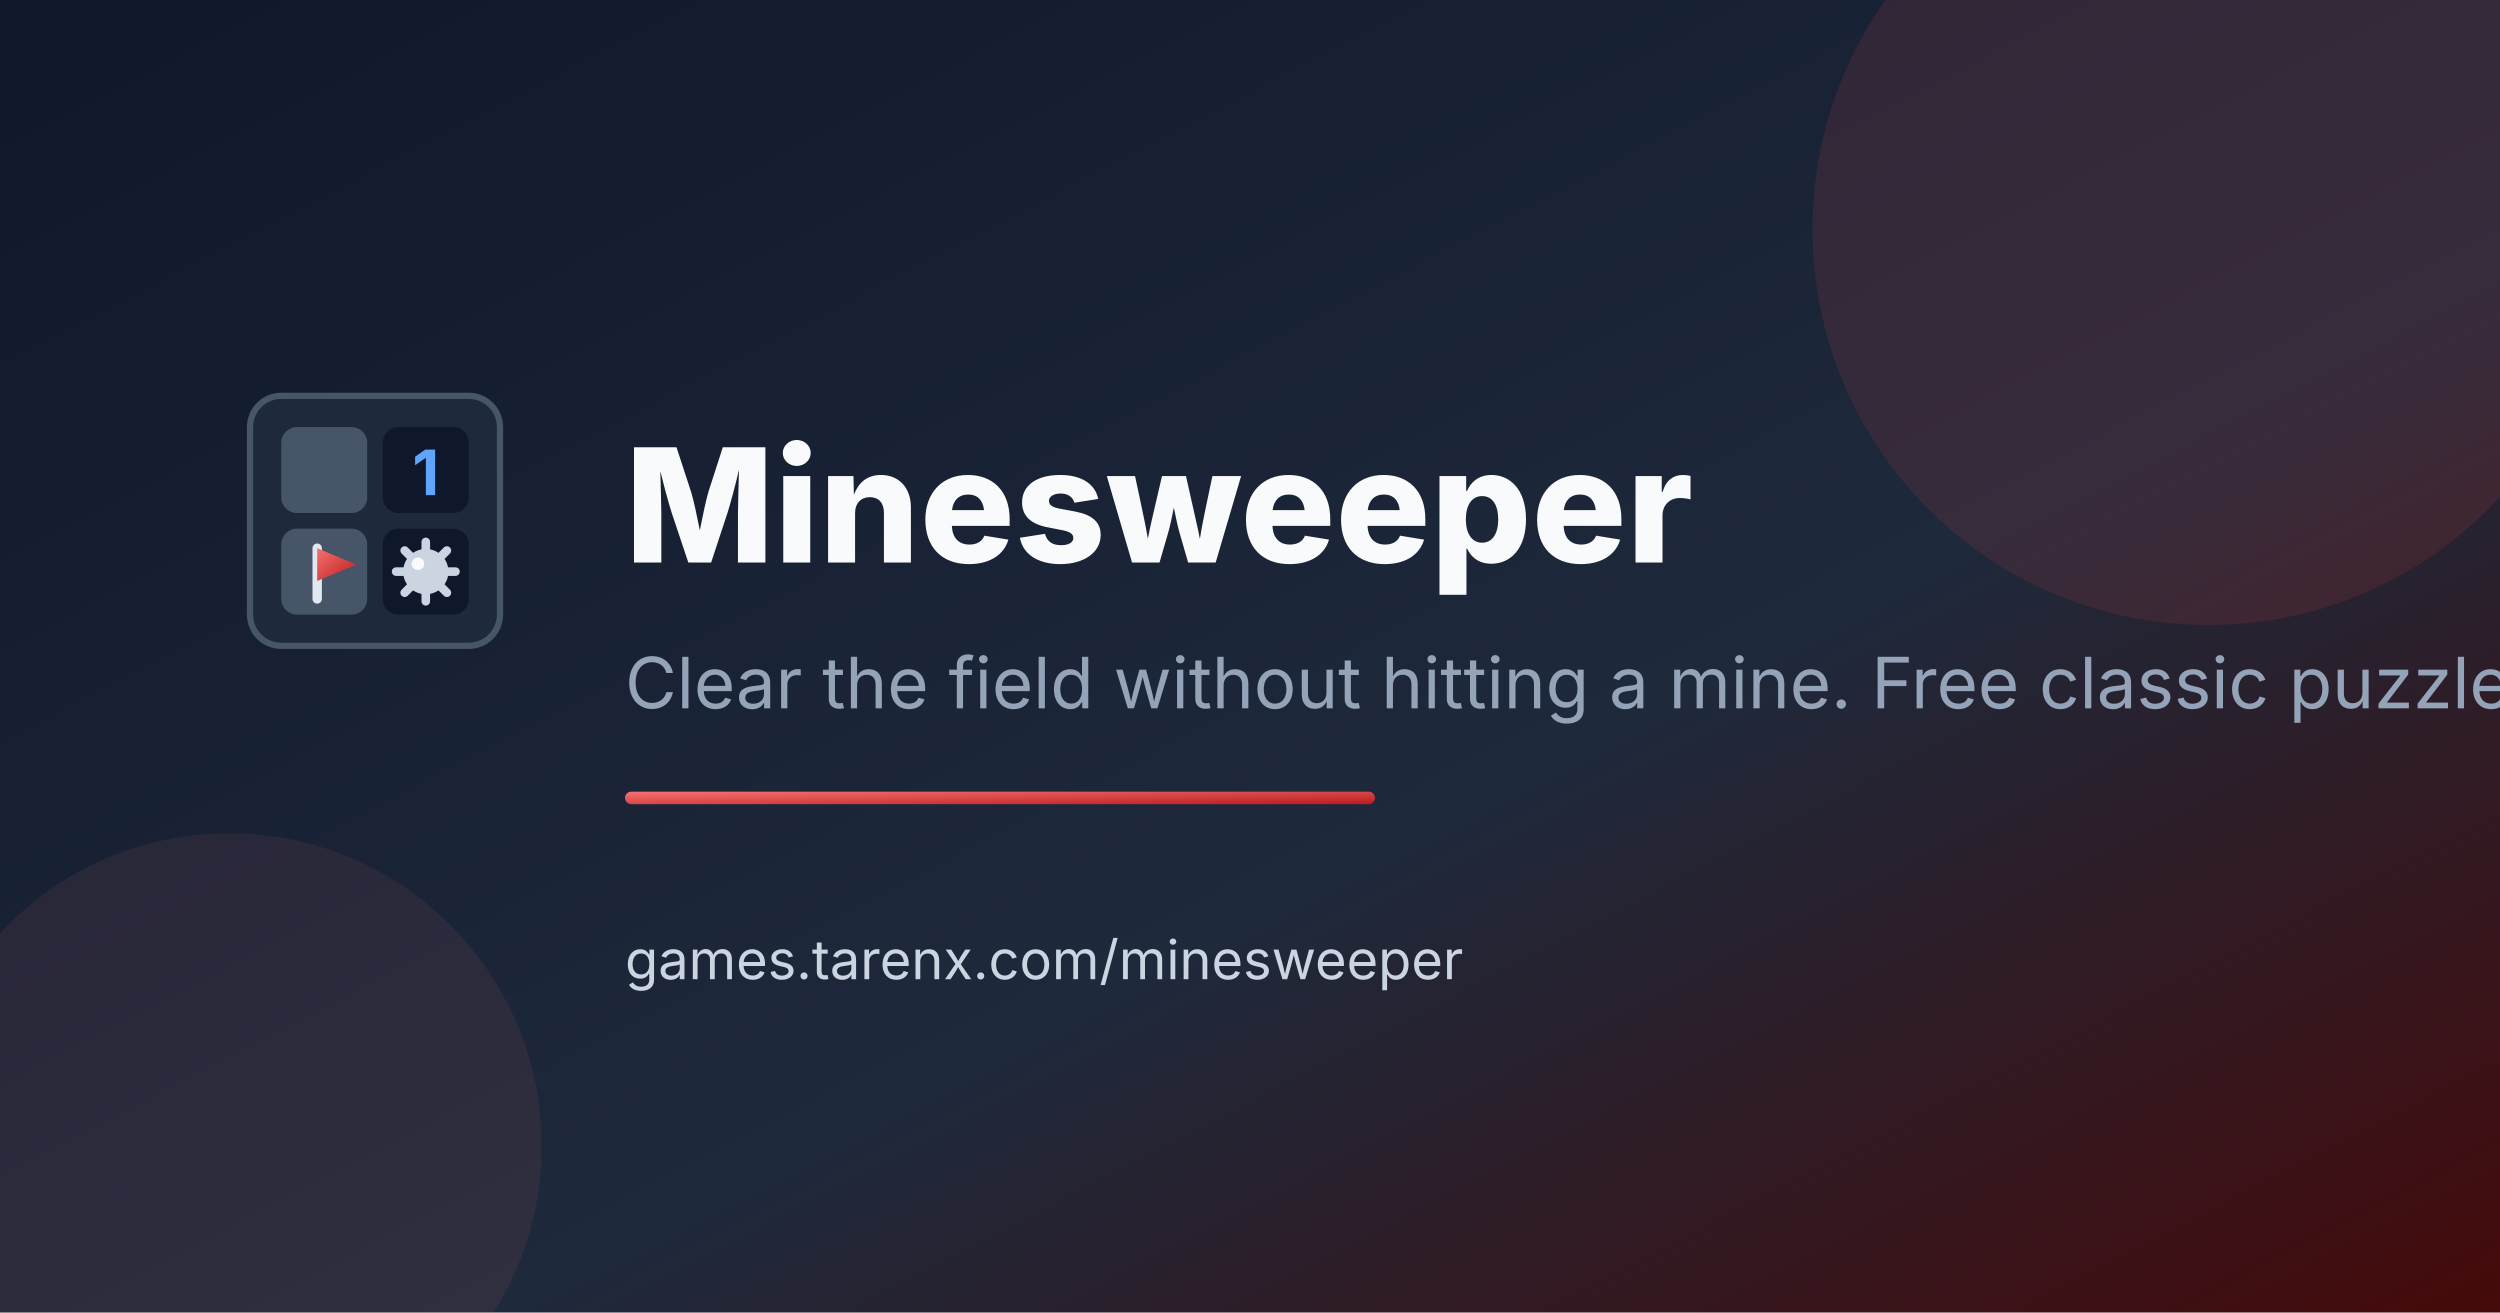
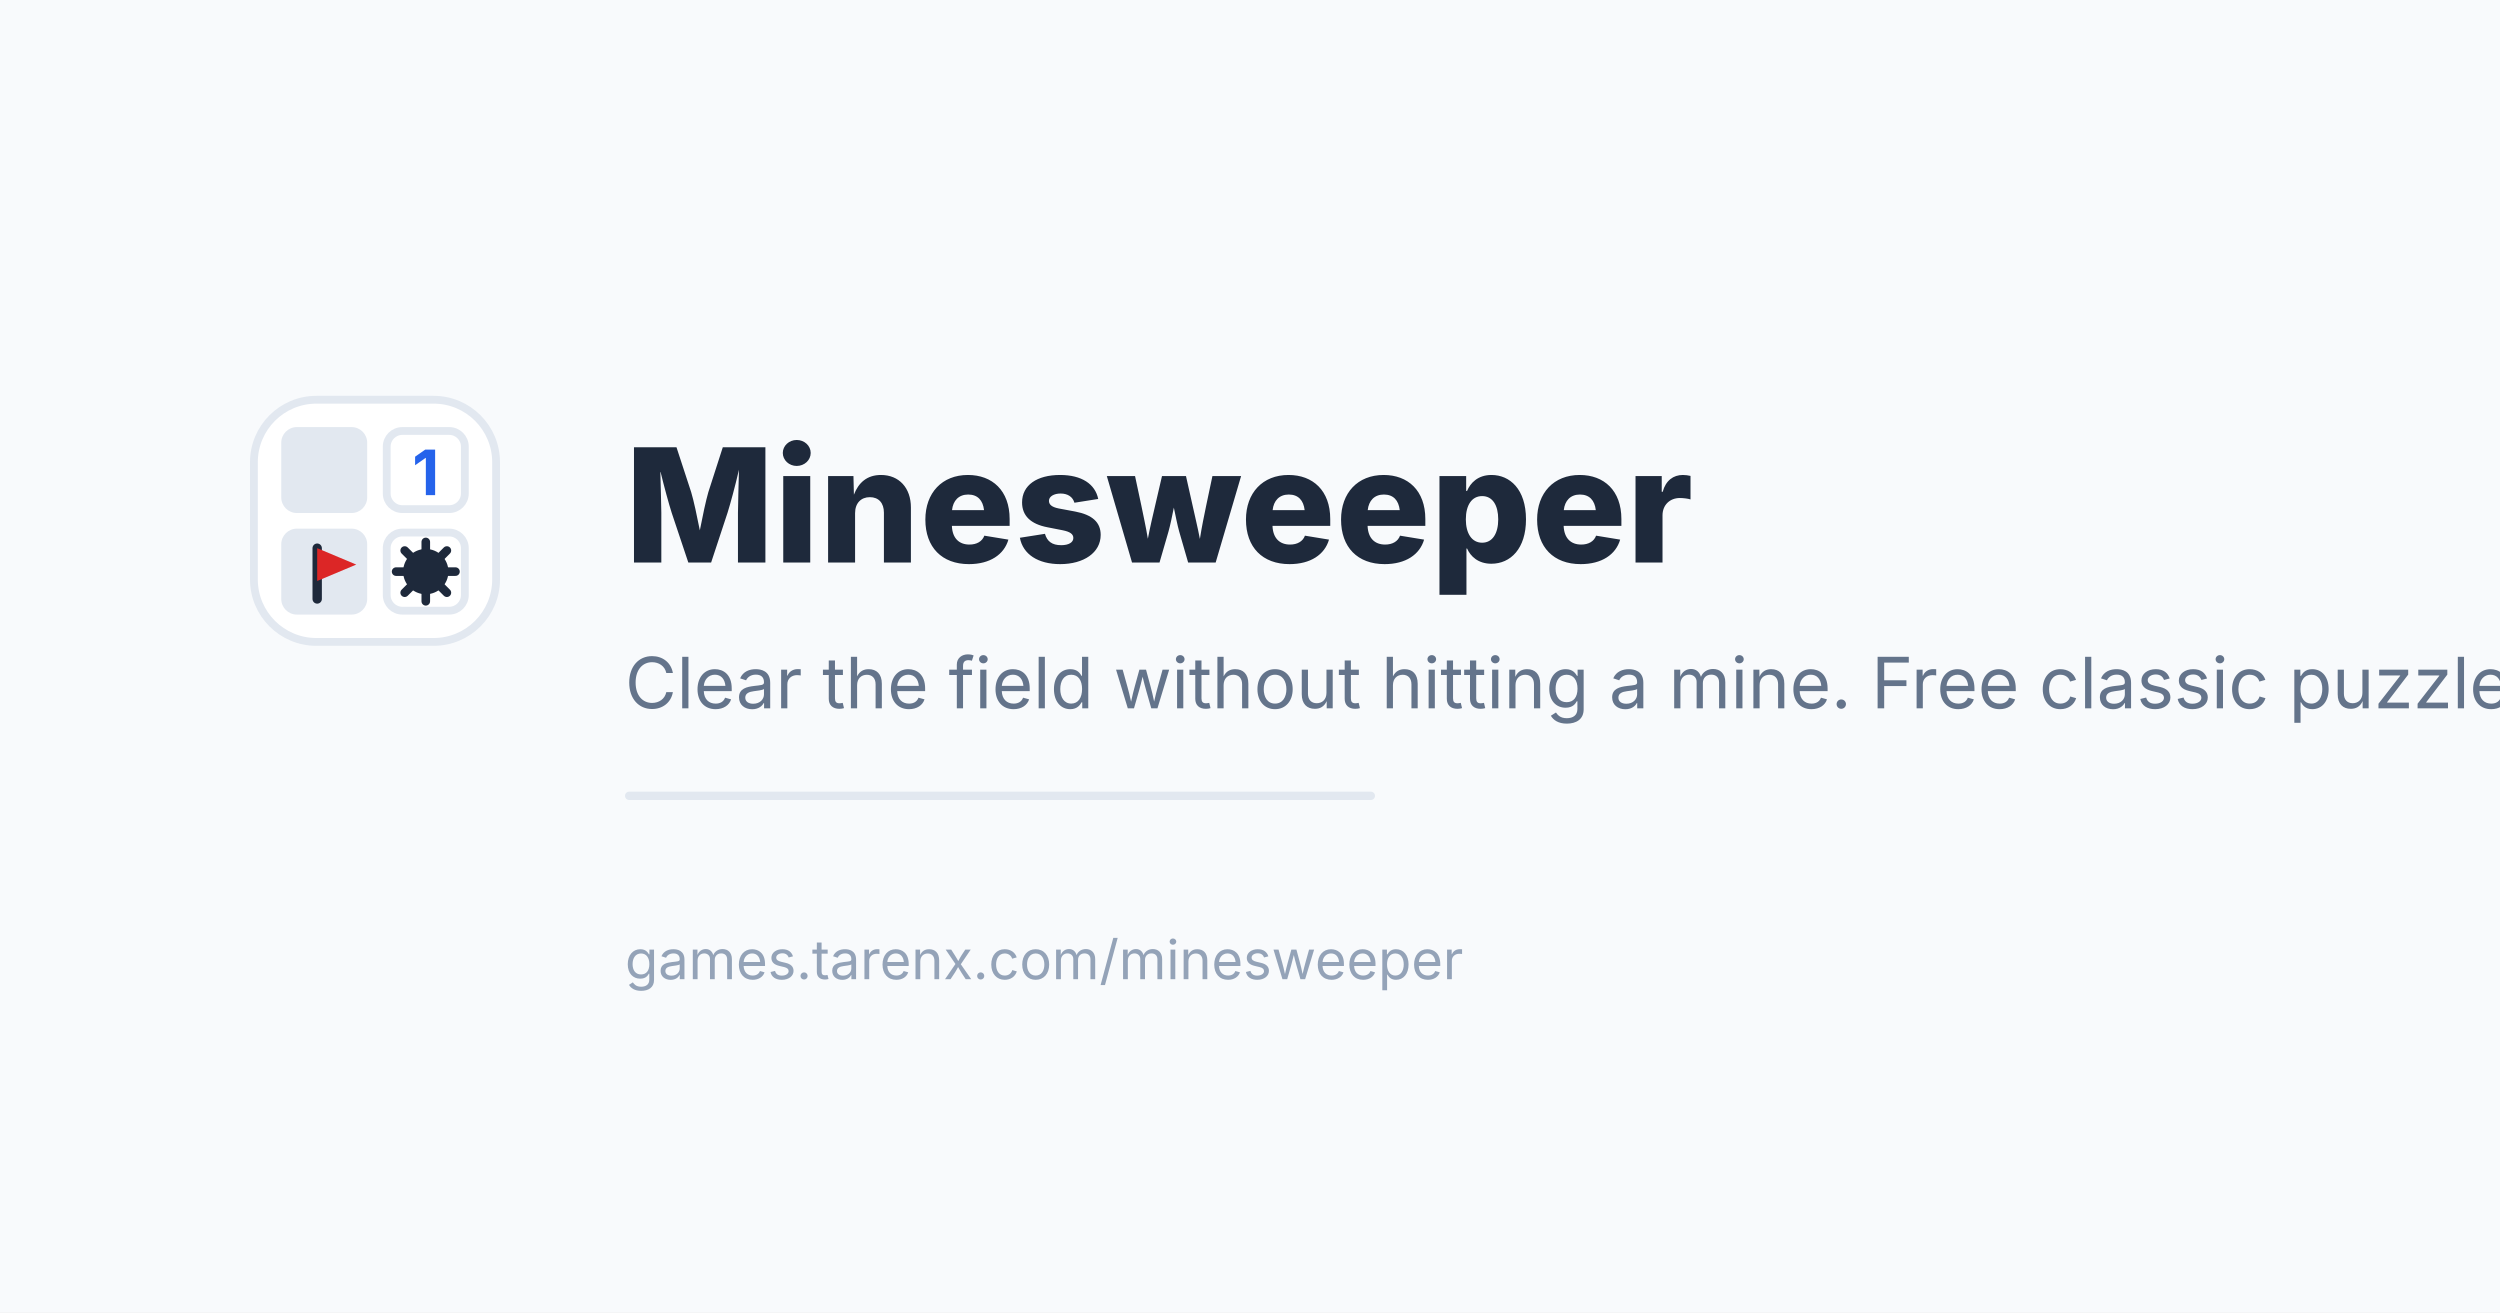
<svg xmlns="http://www.w3.org/2000/svg" viewBox="0 0 1200 630" width="1200" height="630">
-   <defs>
-     <linearGradient id="msOgBg" x1="0%" y1="0%" x2="100%" y2="100%">
-       <stop offset="0%" stop-color="#0F172A" />
-       <stop offset="60%" stop-color="#1E293B" />
-       <stop offset="100%" stop-color="#450A0A" />
-     </linearGradient>
-     <linearGradient id="msOgGrad" x1="0%" y1="0%" x2="100%" y2="100%">
-       <stop offset="0%" stop-color="#F87171" />
-       <stop offset="100%" stop-color="#B91C1C" />
-     </linearGradient>
-   </defs>
-   <rect width="1200" height="630" fill="url(#msOgBg)" />
-   <circle cx="1060" cy="110" r="190" fill="#EF4444" opacity="0.12" />
-   <circle cx="110" cy="550" r="150" fill="#F87171" opacity="0.08" />
+   <rect width="1200" height="630" fill="#F8FAFC" />
  <g transform="translate(120, 190) scale(3.75)">
-     <rect width="32" height="32" rx="4" fill="#1E293B" stroke="#475569" stroke-width="0.8" />
-     <rect x="4" y="4" width="11" height="11" rx="2" fill="#475569" />
-     <rect x="17" y="4" width="11" height="11" rx="2" fill="#0F172A" />
-     <text x="22.5" y="9.8" font-family="system-ui, -apple-system, 'Segoe UI', sans-serif" font-size="8" font-weight="700" fill="#60A5FA" text-anchor="middle" dominant-baseline="central">1</text>
-     <rect x="4" y="17" width="11" height="11" rx="2" fill="#475569" />
-     <path d="M8.6 19.5v6.5" stroke="#E2E8F0" stroke-width="1.2" stroke-linecap="round" />
-     <path d="M8.6 19.5l5 2.1-5 2.1z" fill="url(#msOgGrad)" />
-     <rect x="17" y="17" width="11" height="11" rx="2" fill="#0F172A" />
-     <g stroke="#CBD5E1" stroke-width="1.1" stroke-linecap="round">
+     <rect x="0.5" y="0.5" width="31" height="31" rx="8" fill="#FFFFFF" stroke="#E2E8F0" stroke-width="1" />
+     <rect x="4" y="4" width="11" height="11" rx="2" fill="#E2E8F0" />
+     <rect x="17.5" y="4.5" width="10" height="10" rx="2" fill="#FFFFFF" stroke="#E2E8F0" />
+     <text x="22.5" y="9.8" font-family="system-ui, -apple-system, 'Segoe UI', sans-serif" font-size="8" font-weight="700" fill="#2563EB" text-anchor="middle" dominant-baseline="central">1</text>
+     <rect x="4" y="17" width="11" height="11" rx="2" fill="#E2E8F0" />
+     <path d="M8.6 19.5v6.5" stroke="#1E293B" stroke-width="1.2" stroke-linecap="round" />
+     <path d="M8.6 19.5l5 2.1-5 2.1z" fill="#DC2626" />
+     <rect x="17.5" y="17.5" width="10" height="10" rx="2" fill="#FFFFFF" stroke="#E2E8F0" />
+     <g stroke="#1E293B" stroke-width="1.1" stroke-linecap="round">
      <path d="M22.5 18.7v7.6M18.7 22.5h7.6M19.8 19.8l5.4 5.4M25.2 19.8l-5.4 5.4" />
    </g>
-     <circle cx="22.5" cy="22.5" r="2.9" fill="#CBD5E1" />
-     <circle cx="21.5" cy="21.5" r="0.8" fill="#F8FAFC" />
+     <circle cx="22.5" cy="22.5" r="2.9" fill="#1E293B" />
  </g>
-   <text x="300" y="270" font-family="system-ui, -apple-system, 'Segoe UI', sans-serif" font-size="76" font-weight="800" fill="#F8FAFC">Minesweeper</text>
-   <text x="300" y="340" font-family="system-ui, -apple-system, 'Segoe UI', sans-serif" font-size="34" font-weight="400" fill="#94A3B8">Clear the field without hitting a mine. Free classic puzzle.</text>
-   <rect x="300" y="380" width="360" height="6" rx="3" fill="url(#msOgGrad)" />
-   <text x="300" y="470" font-family="system-ui, -apple-system, 'Segoe UI', sans-serif" font-size="26" fill="#CBD5E1">games.tarenx.com/minesweeper</text>
+   <text x="300" y="270" font-family="system-ui, -apple-system, 'Segoe UI', sans-serif" font-size="76" font-weight="800" fill="#1E293B">Minesweeper</text>
+   <text x="300" y="340" font-family="system-ui, -apple-system, 'Segoe UI', sans-serif" font-size="34" font-weight="400" fill="#64748B">Clear the field without hitting a mine. Free classic puzzle.</text>
+   <text x="300" y="470" font-family="system-ui, -apple-system, 'Segoe UI', sans-serif" font-size="26" font-weight="400" fill="#94A3B8">games.tarenx.com/minesweeper</text>
+   <rect x="300" y="380" width="360" height="4" rx="2" fill="#E2E8F0" />
</svg>
